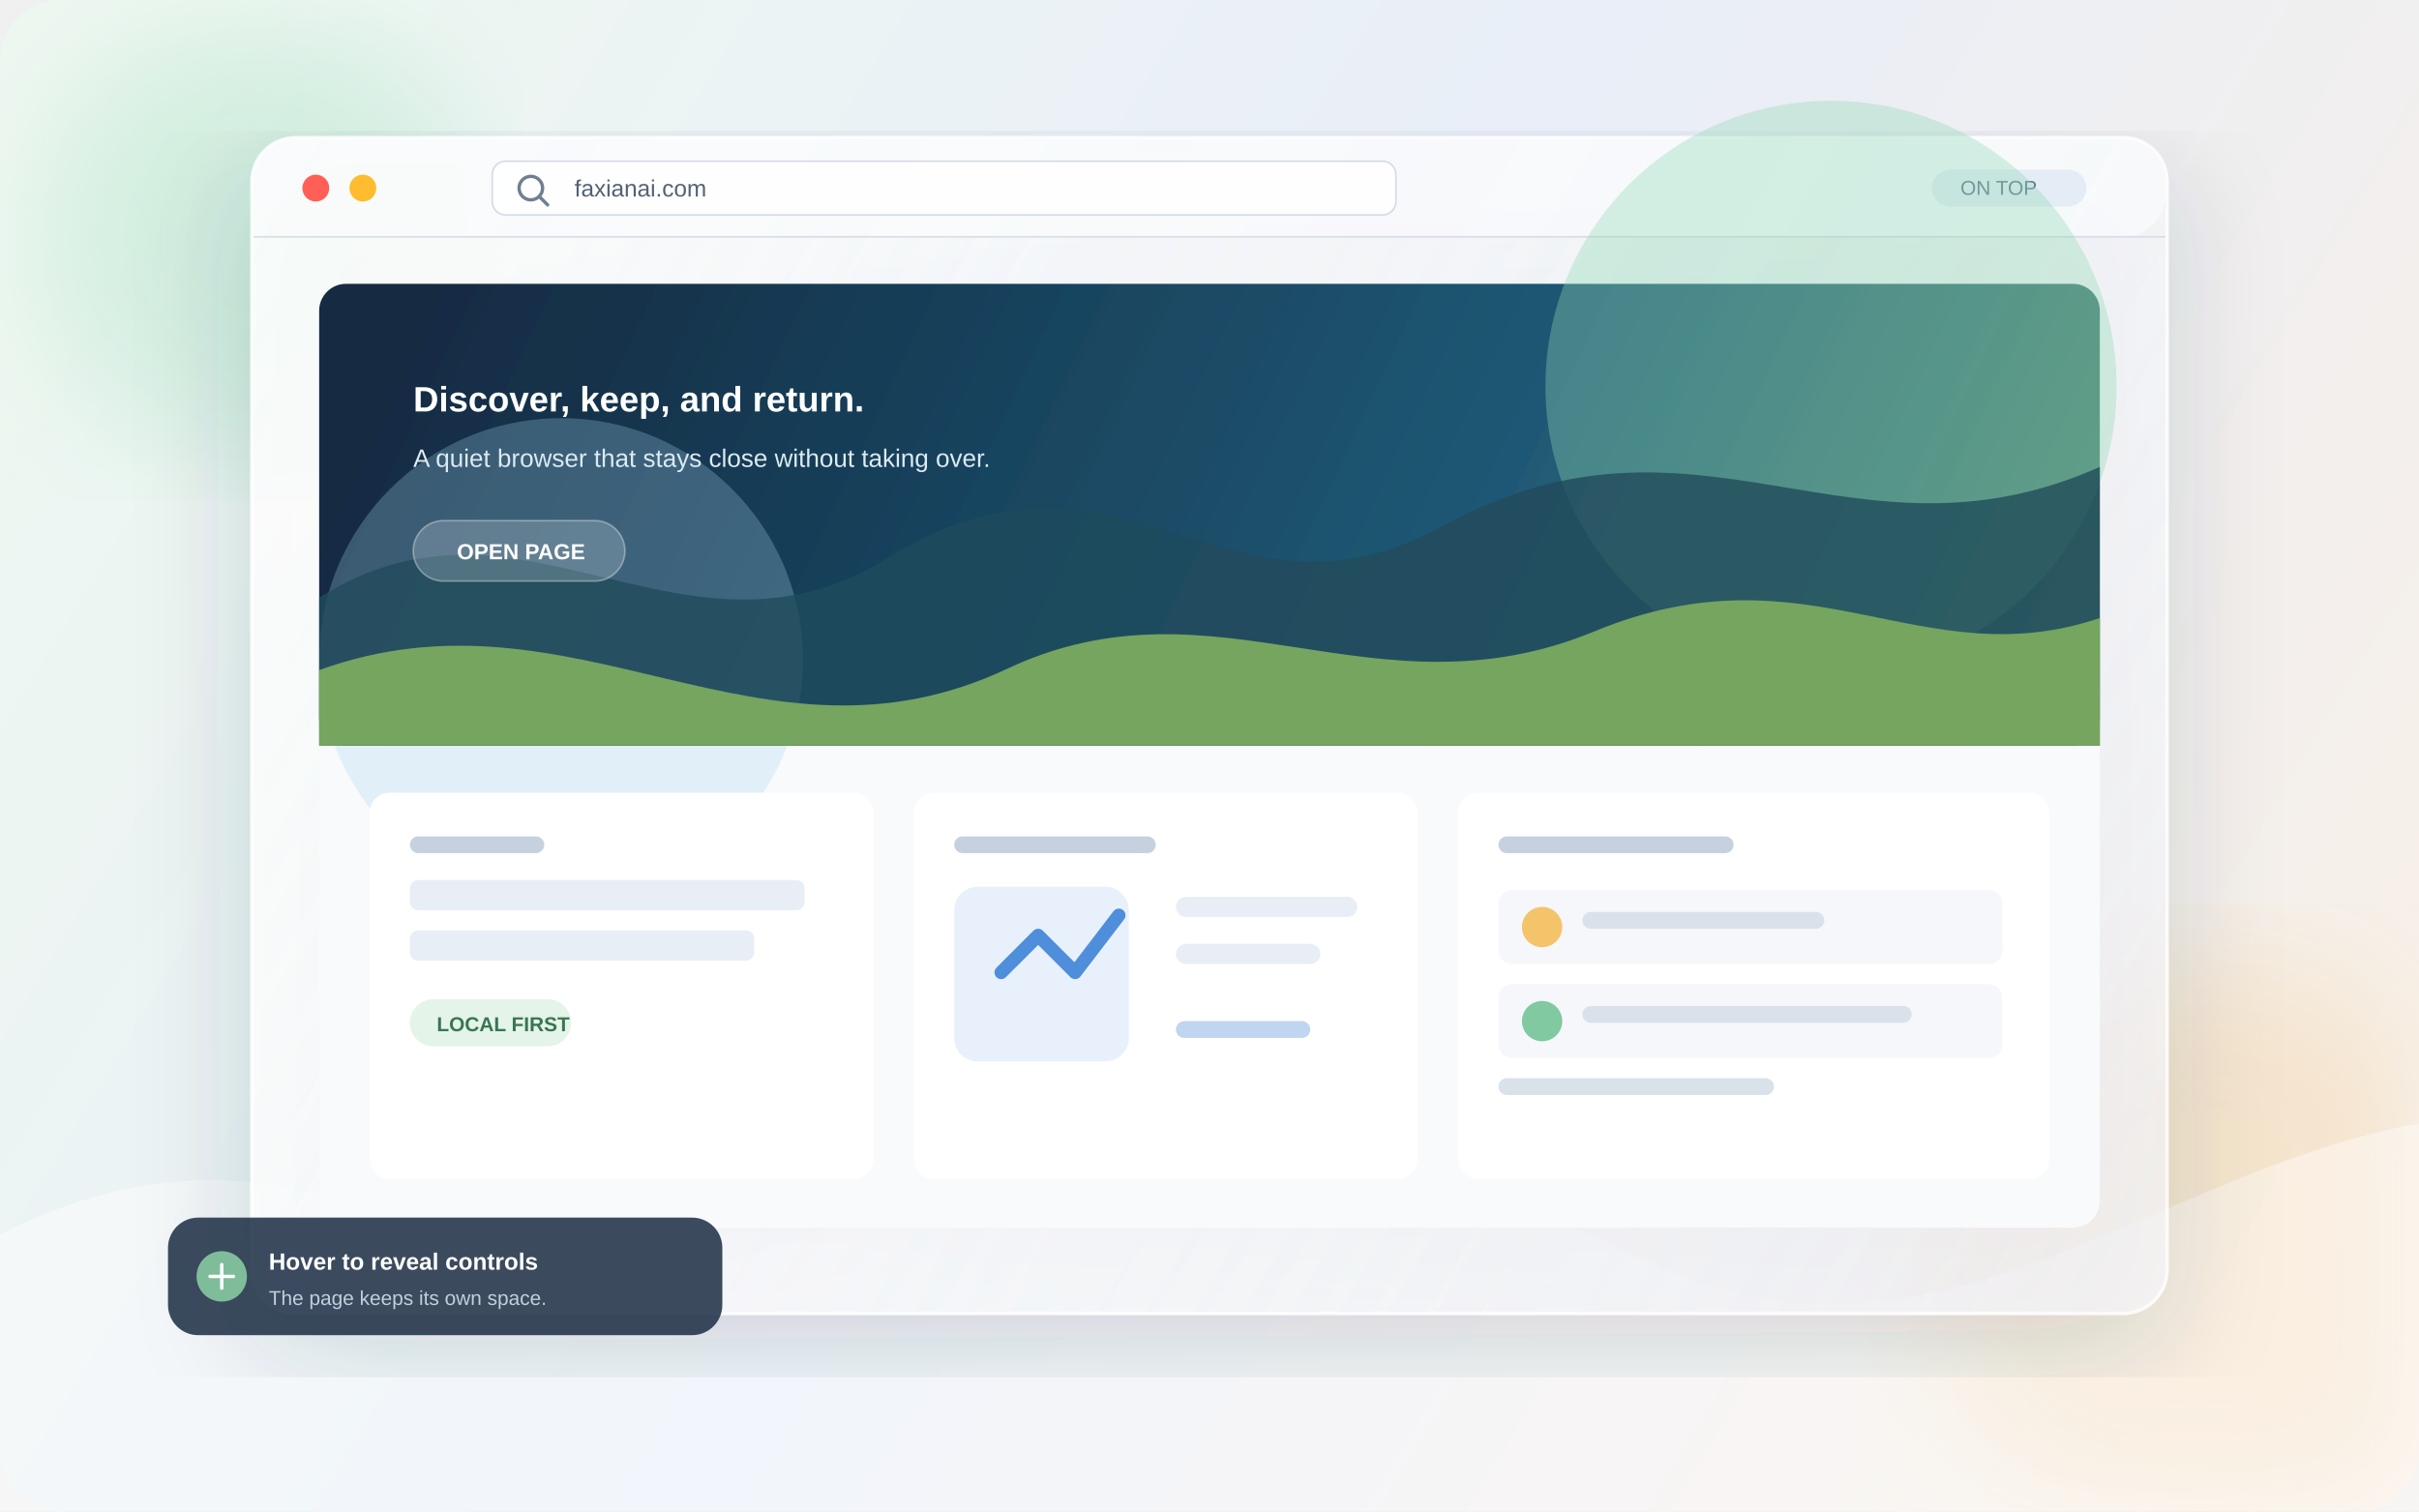
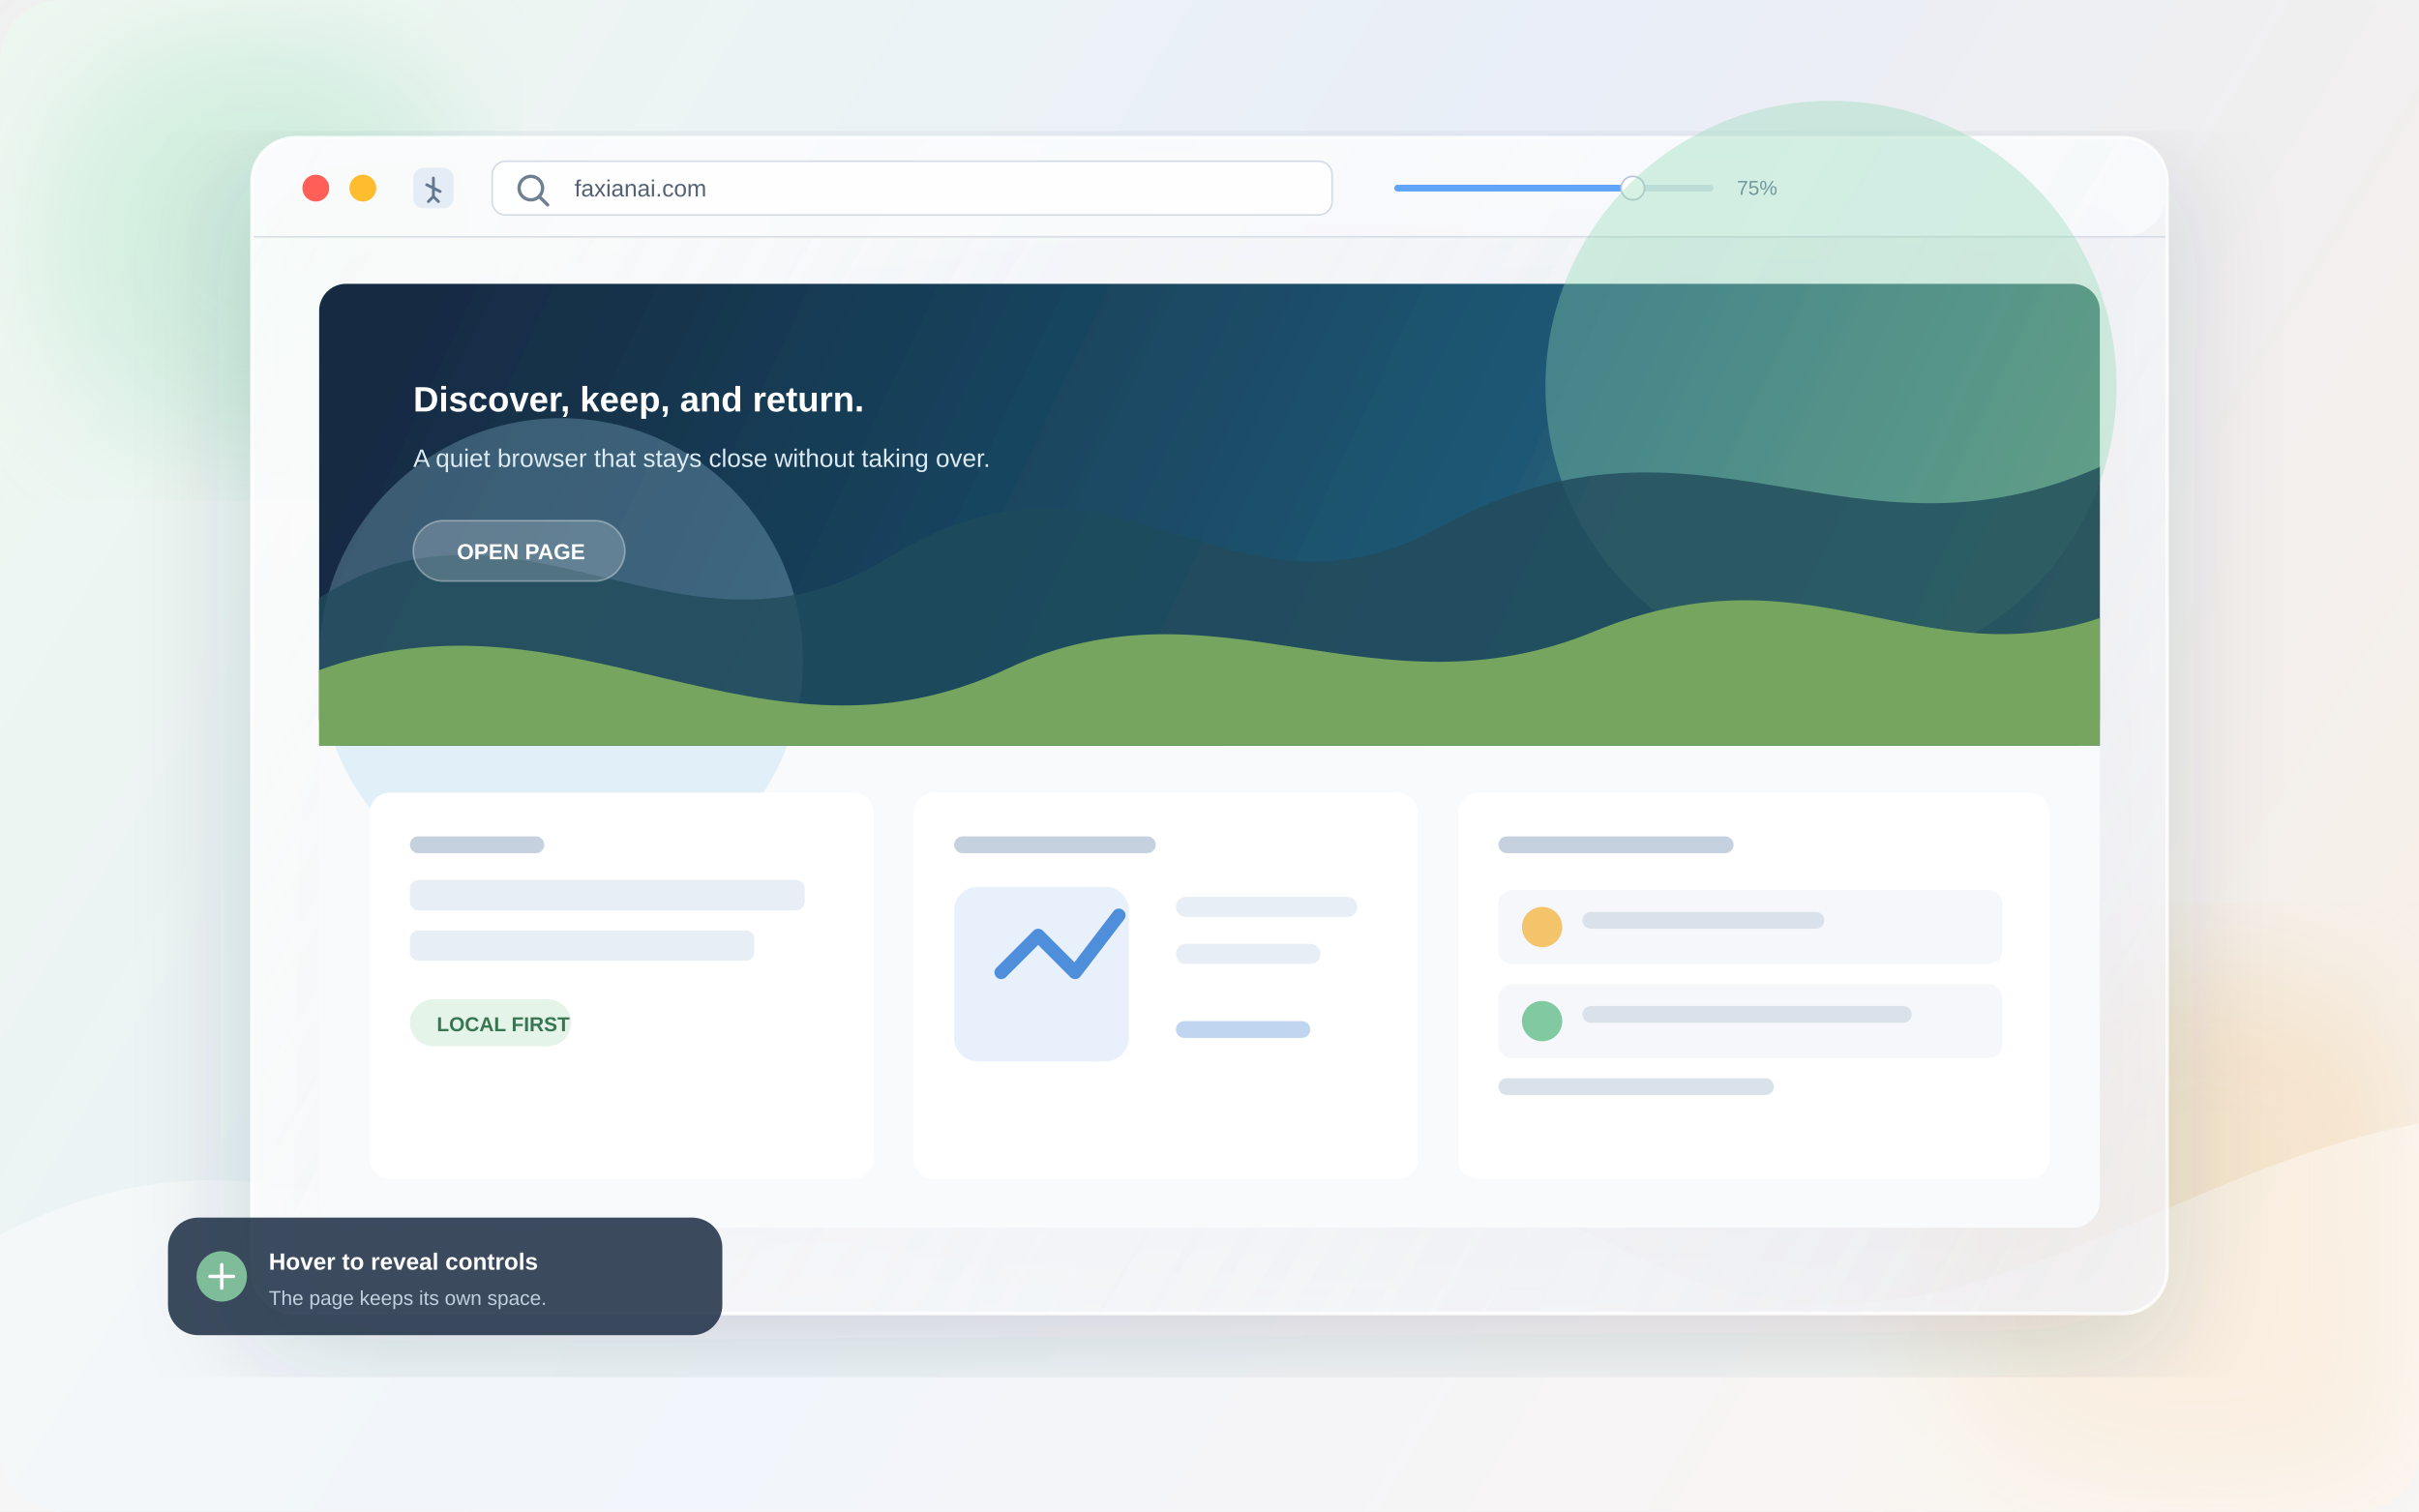
<svg xmlns="http://www.w3.org/2000/svg" width="1440" height="900" viewBox="0 0 1440 900" fill="none">
  <defs>
    <linearGradient id="bg" x1="80" y1="72" x2="1360" y2="846" gradientUnits="userSpaceOnUse">
      <stop stop-color="#EEF7F1" />
      <stop offset=".48" stop-color="#E9EEF8" />
      <stop offset="1" stop-color="#F8F0E7" />
    </linearGradient>
    <linearGradient id="glass" x1="160" y1="100" x2="1260" y2="748" gradientUnits="userSpaceOnUse">
      <stop stop-color="#FFFFFF" stop-opacity=".86" />
      <stop offset="1" stop-color="#F4F6FB" stop-opacity=".68" />
    </linearGradient>
    <linearGradient id="page" x1="229" y1="207" x2="1218" y2="672" gradientUnits="userSpaceOnUse">
      <stop stop-color="#132A42" />
      <stop offset=".58" stop-color="#1E5874" />
      <stop offset="1" stop-color="#5B9071" />
    </linearGradient>
    <filter id="shadow" x="76" y="54" width="1288" height="766" filterUnits="userSpaceOnUse">
      <feDropShadow dx="0" dy="24" stdDeviation="34" flood-color="#203647" flood-opacity=".2" />
    </filter>
    <filter id="blur">
      <feGaussianBlur stdDeviation="38" />
    </filter>
  </defs>
  <rect width="1440" height="900" rx="36" fill="url(#bg)" />
  <circle cx="155" cy="142" r="130" fill="#BCE7D1" fill-opacity=".55" filter="url(#blur)" />
  <circle cx="1308" cy="742" r="170" fill="#F5D5AC" fill-opacity=".45" filter="url(#blur)" />
  <path d="M0 735C208 630 291 823 492 731C693 639 802 666 983 752C1149 831 1282 697 1440 669V900H0V735Z" fill="#FFFFFF" fill-opacity=".4" />
  <g filter="url(#shadow)">
    <rect x="150" y="82" width="1140" height="700" rx="26" fill="url(#glass)" stroke="#FFFFFF" stroke-opacity=".8" stroke-width="2" />
    <rect x="151" y="83" width="1138" height="58" rx="25" fill="#F8FAFC" fill-opacity=".82" />
    <path d="M151 141H1289" stroke="#D3D9E2" stroke-opacity=".85" />
    <circle cx="188" cy="112" r="8" fill="#FF5F57" />
    <circle cx="216" cy="112" r="8" fill="#FEBC2E" />
-     <rect x="293" y="96" width="538" height="32" rx="8" fill="#FFFFFF" fill-opacity=".87" stroke="#D5DCE5" />
+     <rect x="246" y="100" width="24" height="24" rx="6" fill="#E4ECF6" />
+     <path d="M258 106V117M254 110L262 114M258 117L255 120M258 117L261 120" stroke="#63778F" stroke-width="1.7" stroke-linecap="round" stroke-linejoin="round" />
+     <rect x="293" y="96" width="500" height="32" rx="8" fill="#FFFFFF" fill-opacity=".87" stroke="#D5DCE5" />
    <circle cx="316" cy="112" r="7" stroke="#6F7F91" stroke-width="2" />
    <path d="M321 117L326 122" stroke="#6F7F91" stroke-width="2" stroke-linecap="round" />
    <text x="342" y="117" fill="#536273" font-family="Arial, sans-serif" font-size="14">faxianai.com</text>
-     <rect x="1150" y="101" width="92" height="22" rx="11" fill="#E4ECF6" />
-     <text x="1167" y="116" fill="#63778F" font-family="Arial, sans-serif" font-size="12">ON TOP</text>
+     <rect x="830" y="110" width="190" height="4" rx="2" fill="#D5DFEA" />
+     <rect x="830" y="110" width="142" height="4" rx="2" fill="#60A5FA" />
+     <circle cx="972" cy="112" r="7" fill="#FFFFFF" stroke="#B8C5D4" />
+     <text x="1034" y="116" fill="#63778F" font-family="Arial, sans-serif" font-size="12">75%</text>
    <rect x="190" y="169" width="1060" height="562" rx="16" fill="#F8FAFC" />
    <rect x="190" y="169" width="1060" height="275" rx="16" fill="url(#page)" />
    <circle cx="1090" cy="230" r="170" fill="#8DD6B2" fill-opacity=".35" />
    <circle cx="334" cy="393" r="144" fill="#A4D7EF" fill-opacity=".27" />
    <path d="M190 356C310 279 407 408 529 332C669 246 729 385 859 313C1011 230 1102 344 1250 278V444H190V356Z" fill="#214B5B" fill-opacity=".8" />
    <path d="M190 399C342 344 452 468 600 398C724 340 818 430 949 376C1077 323 1143 404 1250 368V444H190V399Z" fill="#74A55F" />
    <text x="246" y="245" fill="#FFFFFF" font-family="Arial, sans-serif" font-size="21" font-weight="700">Discover, keep, and return.</text>
    <text x="246" y="278" fill="#DCEAF2" font-family="Arial, sans-serif" font-size="15">A quiet browser that stays close without taking over.</text>
    <rect x="246" y="310" width="126" height="36" rx="18" fill="#FFFFFF" fill-opacity=".2" stroke="#FFFFFF" stroke-opacity=".35" />
    <text x="272" y="333" fill="#FFFFFF" font-family="Arial, sans-serif" font-size="13" font-weight="700">OPEN PAGE</text>
    <rect x="220" y="472" width="300" height="230" rx="12" fill="#FFFFFF" />
    <rect x="544" y="472" width="300" height="230" rx="12" fill="#FFFFFF" />
    <rect x="868" y="472" width="352" height="230" rx="12" fill="#FFFFFF" />
    <rect x="244" y="498" width="80" height="10" rx="5" fill="#C6D1DF" />
    <rect x="244" y="524" width="235" height="18" rx="5" fill="#E8EEF5" />
    <rect x="244" y="554" width="205" height="18" rx="5" fill="#E8EEF5" />
    <rect x="244" y="595" width="96" height="28" rx="14" fill="#E4F4E8" />
    <text x="260" y="614" fill="#397652" font-family="Arial, sans-serif" font-size="12" font-weight="700">LOCAL FIRST</text>
    <rect x="568" y="498" width="120" height="10" rx="5" fill="#C6D1DF" />
    <rect x="568" y="528" width="104" height="104" rx="14" fill="#E8F1FB" />
    <path d="M596 579L618 557L640 579L666 545" stroke="#4F8EDB" stroke-width="8" stroke-linecap="round" stroke-linejoin="round" />
    <rect x="700" y="534" width="108" height="12" rx="6" fill="#E8EEF5" />
    <rect x="700" y="562" width="86" height="12" rx="6" fill="#E8EEF5" />
    <rect x="700" y="608" width="80" height="10" rx="5" fill="#BFD5F0" />
    <rect x="892" y="498" width="140" height="10" rx="5" fill="#C6D1DF" />
    <rect x="892" y="530" width="300" height="44" rx="8" fill="#F5F7FA" />
    <circle cx="918" cy="552" r="12" fill="#F4C46A" />
    <rect x="942" y="543" width="144" height="10" rx="5" fill="#D9E1EA" />
    <rect x="892" y="586" width="300" height="44" rx="8" fill="#F5F7FA" />
    <circle cx="918" cy="608" r="12" fill="#80C9A1" />
    <rect x="942" y="599" width="196" height="10" rx="5" fill="#D9E1EA" />
    <rect x="892" y="642" width="164" height="10" rx="5" fill="#D9E1EA" />
  </g>
  <g>
    <rect x="100" y="725" width="330" height="70" rx="18" fill="#223449" fill-opacity=".88" />
    <circle cx="132" cy="760" r="15" fill="#7FBD9A" />
    <path d="M125 760H139M132 753V767" stroke="#FFFFFF" stroke-width="2" stroke-linecap="round" />
    <text x="160" y="756" fill="#FFFFFF" font-family="Arial, sans-serif" font-size="14" font-weight="700">Hover to reveal controls</text>
    <text x="160" y="777" fill="#BFD0DE" font-family="Arial, sans-serif" font-size="12">The page keeps its own space.</text>
  </g>
</svg>
